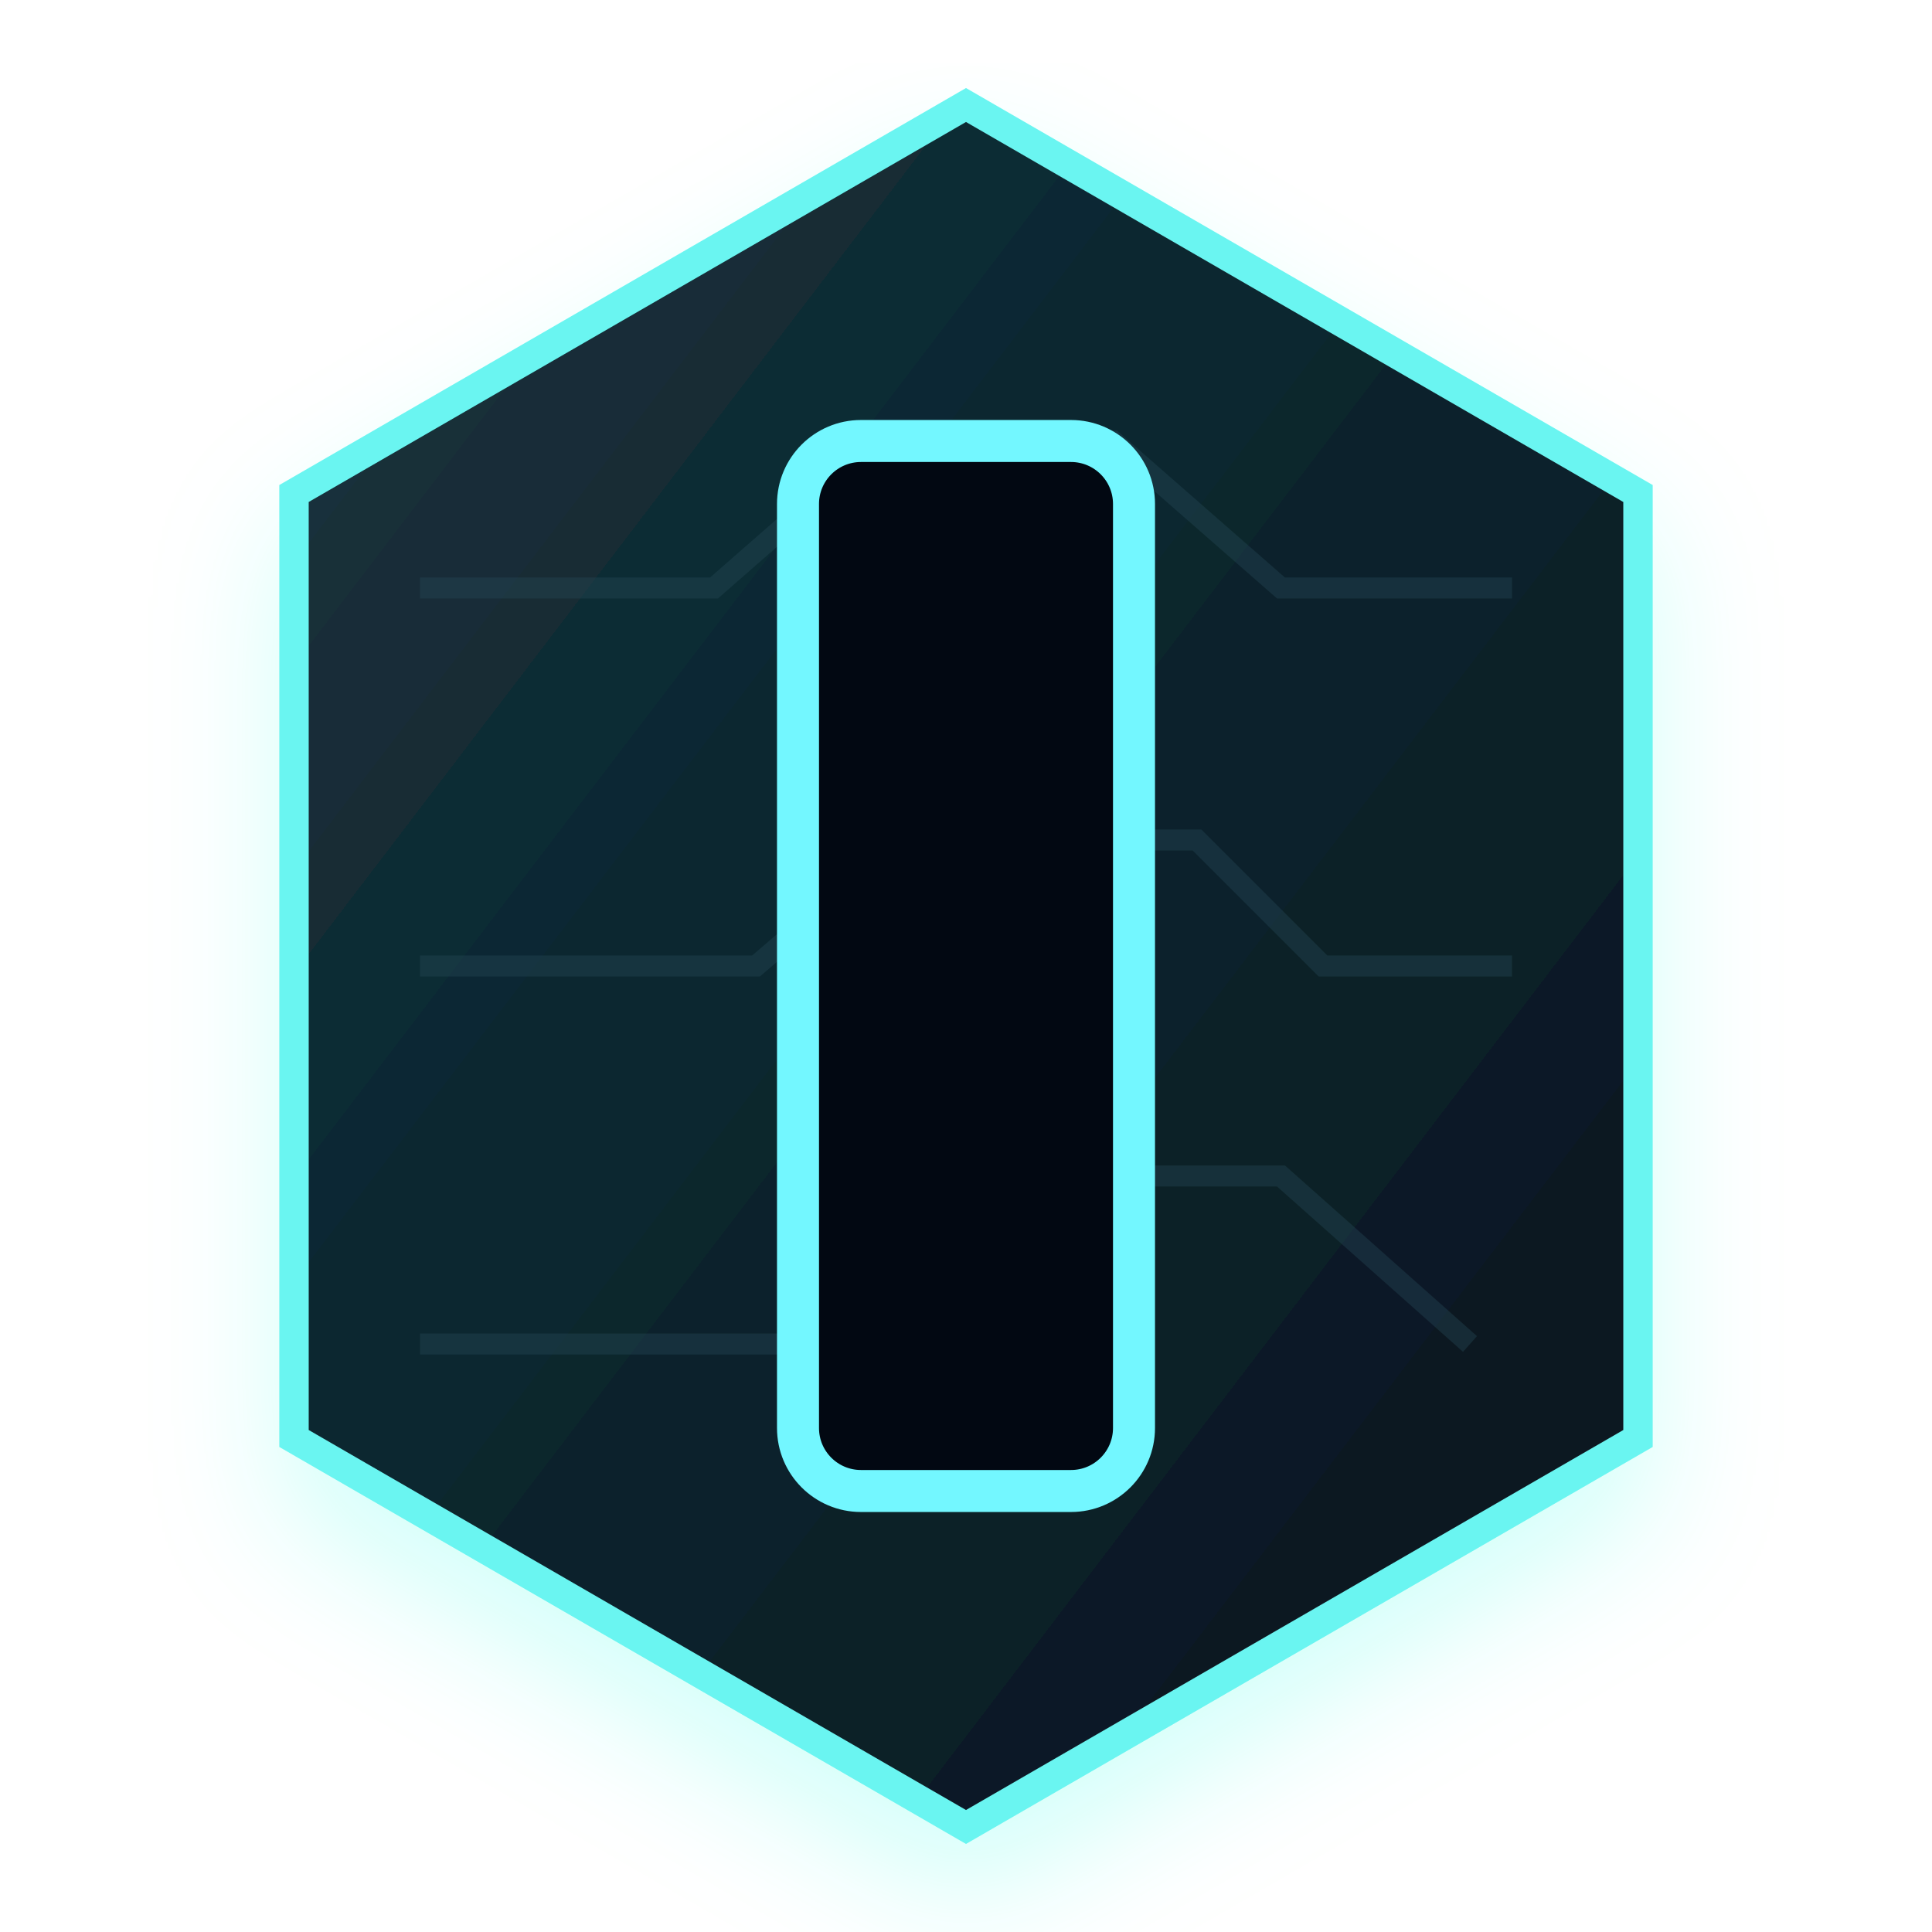
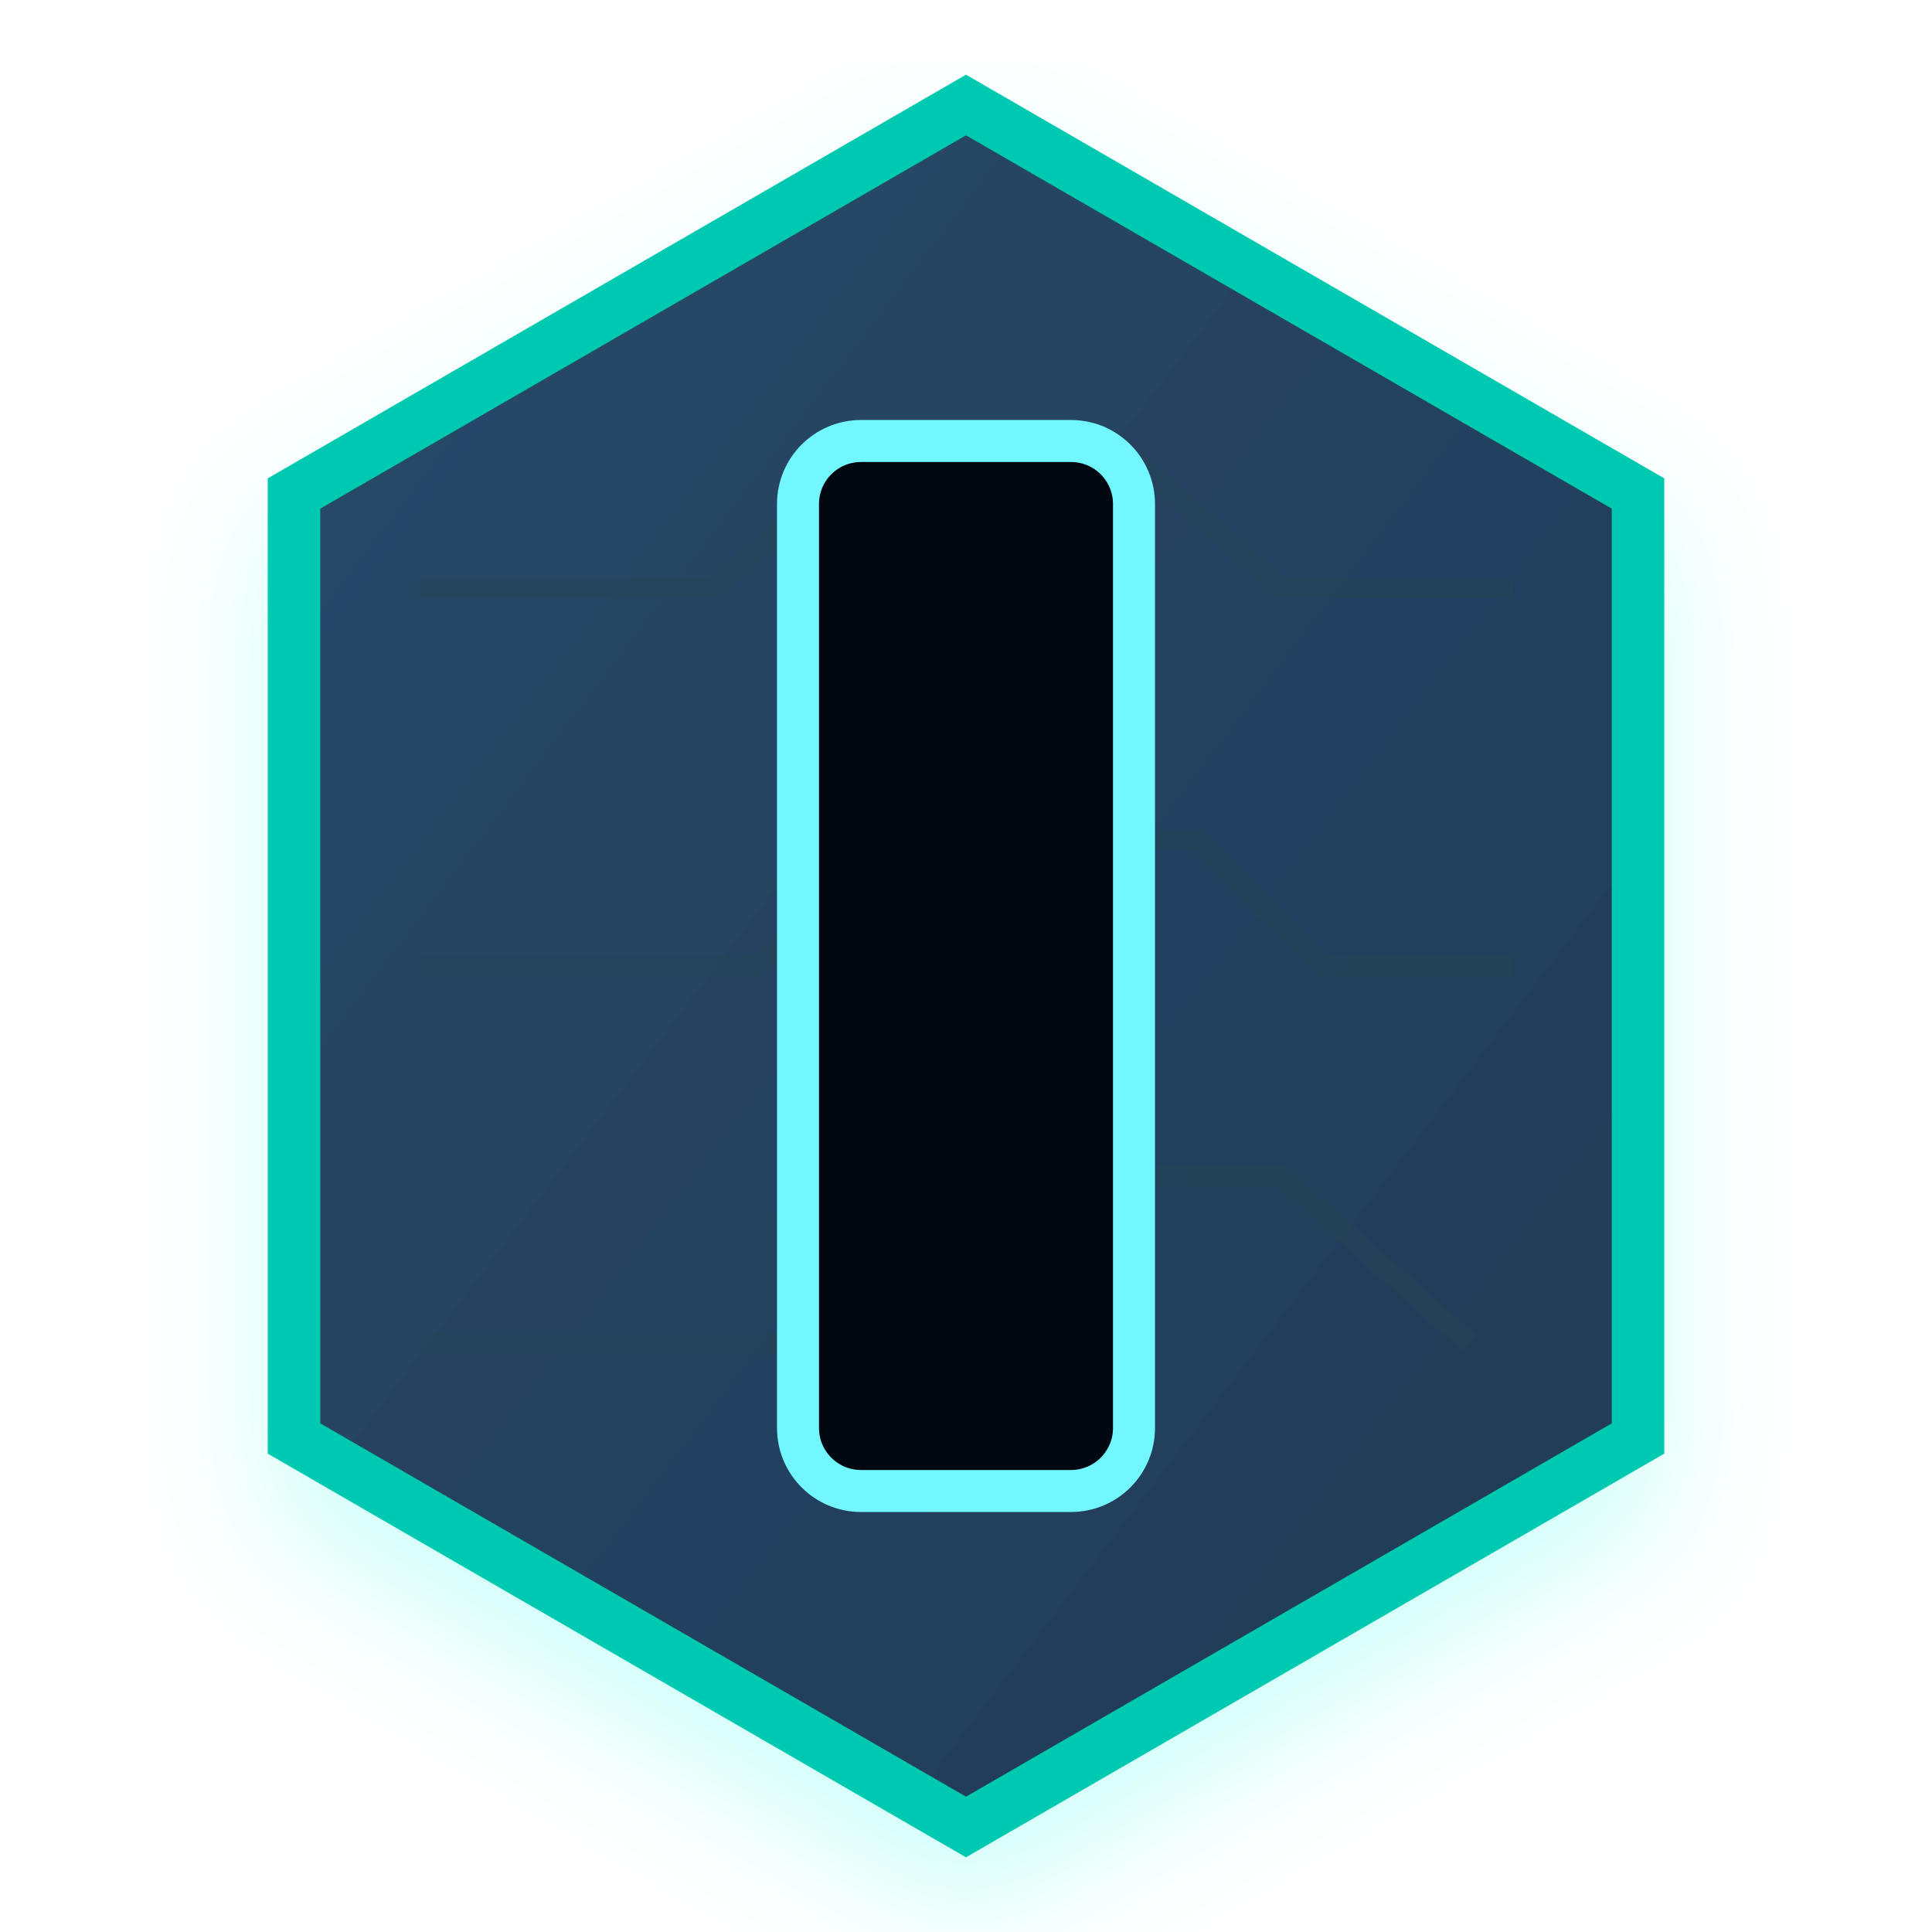
<svg xmlns="http://www.w3.org/2000/svg" width="92" height="92" viewBox="0 0 92 92" role="img" aria-label="Digitise Road Crossing">
  <defs>
    <linearGradient id="bg" x1="0" y1="0" x2="1" y2="1">
-       <stop offset="0" stop-color="#082A34" />
-       <stop offset="1" stop-color="#020812" />
+       <stop offset="0" stop-color="#2A4A6A" />
+       <stop offset="1" stop-color="#1E3A55" />
    </linearGradient>
    <linearGradient id="cyan" x1="0" y1="0" x2="1" y2="1">
      <stop offset="0" stop-color="#73F7FF" />
      <stop offset="1" stop-color="#00BFAE" />
    </linearGradient>
    <linearGradient id="orange" x1="0" y1="0" x2="1" y2="1">
      <stop offset="0" stop-color="#FFD66B" />
      <stop offset="1" stop-color="#FF8A00" />
    </linearGradient>
    <filter id="glow" x="-40%" y="-40%" width="180%" height="180%">
      <feGaussianBlur stdDeviation="2.2" result="b" />
      <feMerge>
        <feMergeNode in="b" />
        <feMergeNode in="SourceGraphic" />
      </feMerge>
    </filter>
    <filter id="soft" x="-20%" y="-20%" width="140%" height="140%">
      <feDropShadow dx="0" dy="3" stdDeviation="3" flood-color="#00FFE0" flood-opacity="0.18" />
    </filter>
    <style>
-       .tile{fill:url(#bg);stroke:#64F5F0;stroke-width:1.4;opacity:.95;filter:url(#soft)}
+       .tile{fill:url(#bg);stroke:#00C9B1;stroke-width:2.5;opacity:1;filter:url(#soft)}
      .map{fill:none;stroke:#234653;stroke-width:1;opacity:.42}
      .c{fill:none;stroke:url(#cyan);stroke-width:3.2;stroke-linecap:round;stroke-linejoin:round;filter:url(#glow)}
      .ct{fill:url(#cyan);stroke:#DFFFFF;stroke-width:1.2;filter:url(#glow)}
      .o{fill:none;stroke:url(#orange);stroke-width:3.2;stroke-linecap:round;stroke-linejoin:round;filter:url(#glow)}
      .ot{fill:url(#orange);stroke:#FFE9A8;stroke-width:1.2;filter:url(#glow)}
      .w{fill:none;stroke:#EAFBFF;stroke-width:2.6;stroke-linecap:round;stroke-linejoin:round}
      .dot{fill:#EAFBFF;stroke:#AFFFF8;stroke-width:1.6;filter:url(#glow)}
      .txt{font-family:Arial, Helvetica, sans-serif;font-size:15px;font-weight:700;fill:#FFE4A3;text-anchor:middle}
    </style>
  </defs>
  <polygon class="tile" points="46,5 78,23.5 78,68.5 46,87 14,68.5 14,23.5" />
  <path class="map" d="M20 28h14l8-7h11l8 7h11M20 46h16l7-6h14l6 6h9M20 64h18l7-8h16l9 8" />
  <path class="c" d="M17 46h58" />
  <rect x="38" y="21" width="16" height="50" rx="3" fill="#020812" stroke="#73F7FF" stroke-width="2" />
  <path class="o" d="M46 25v14M46 53v14" />
</svg>
